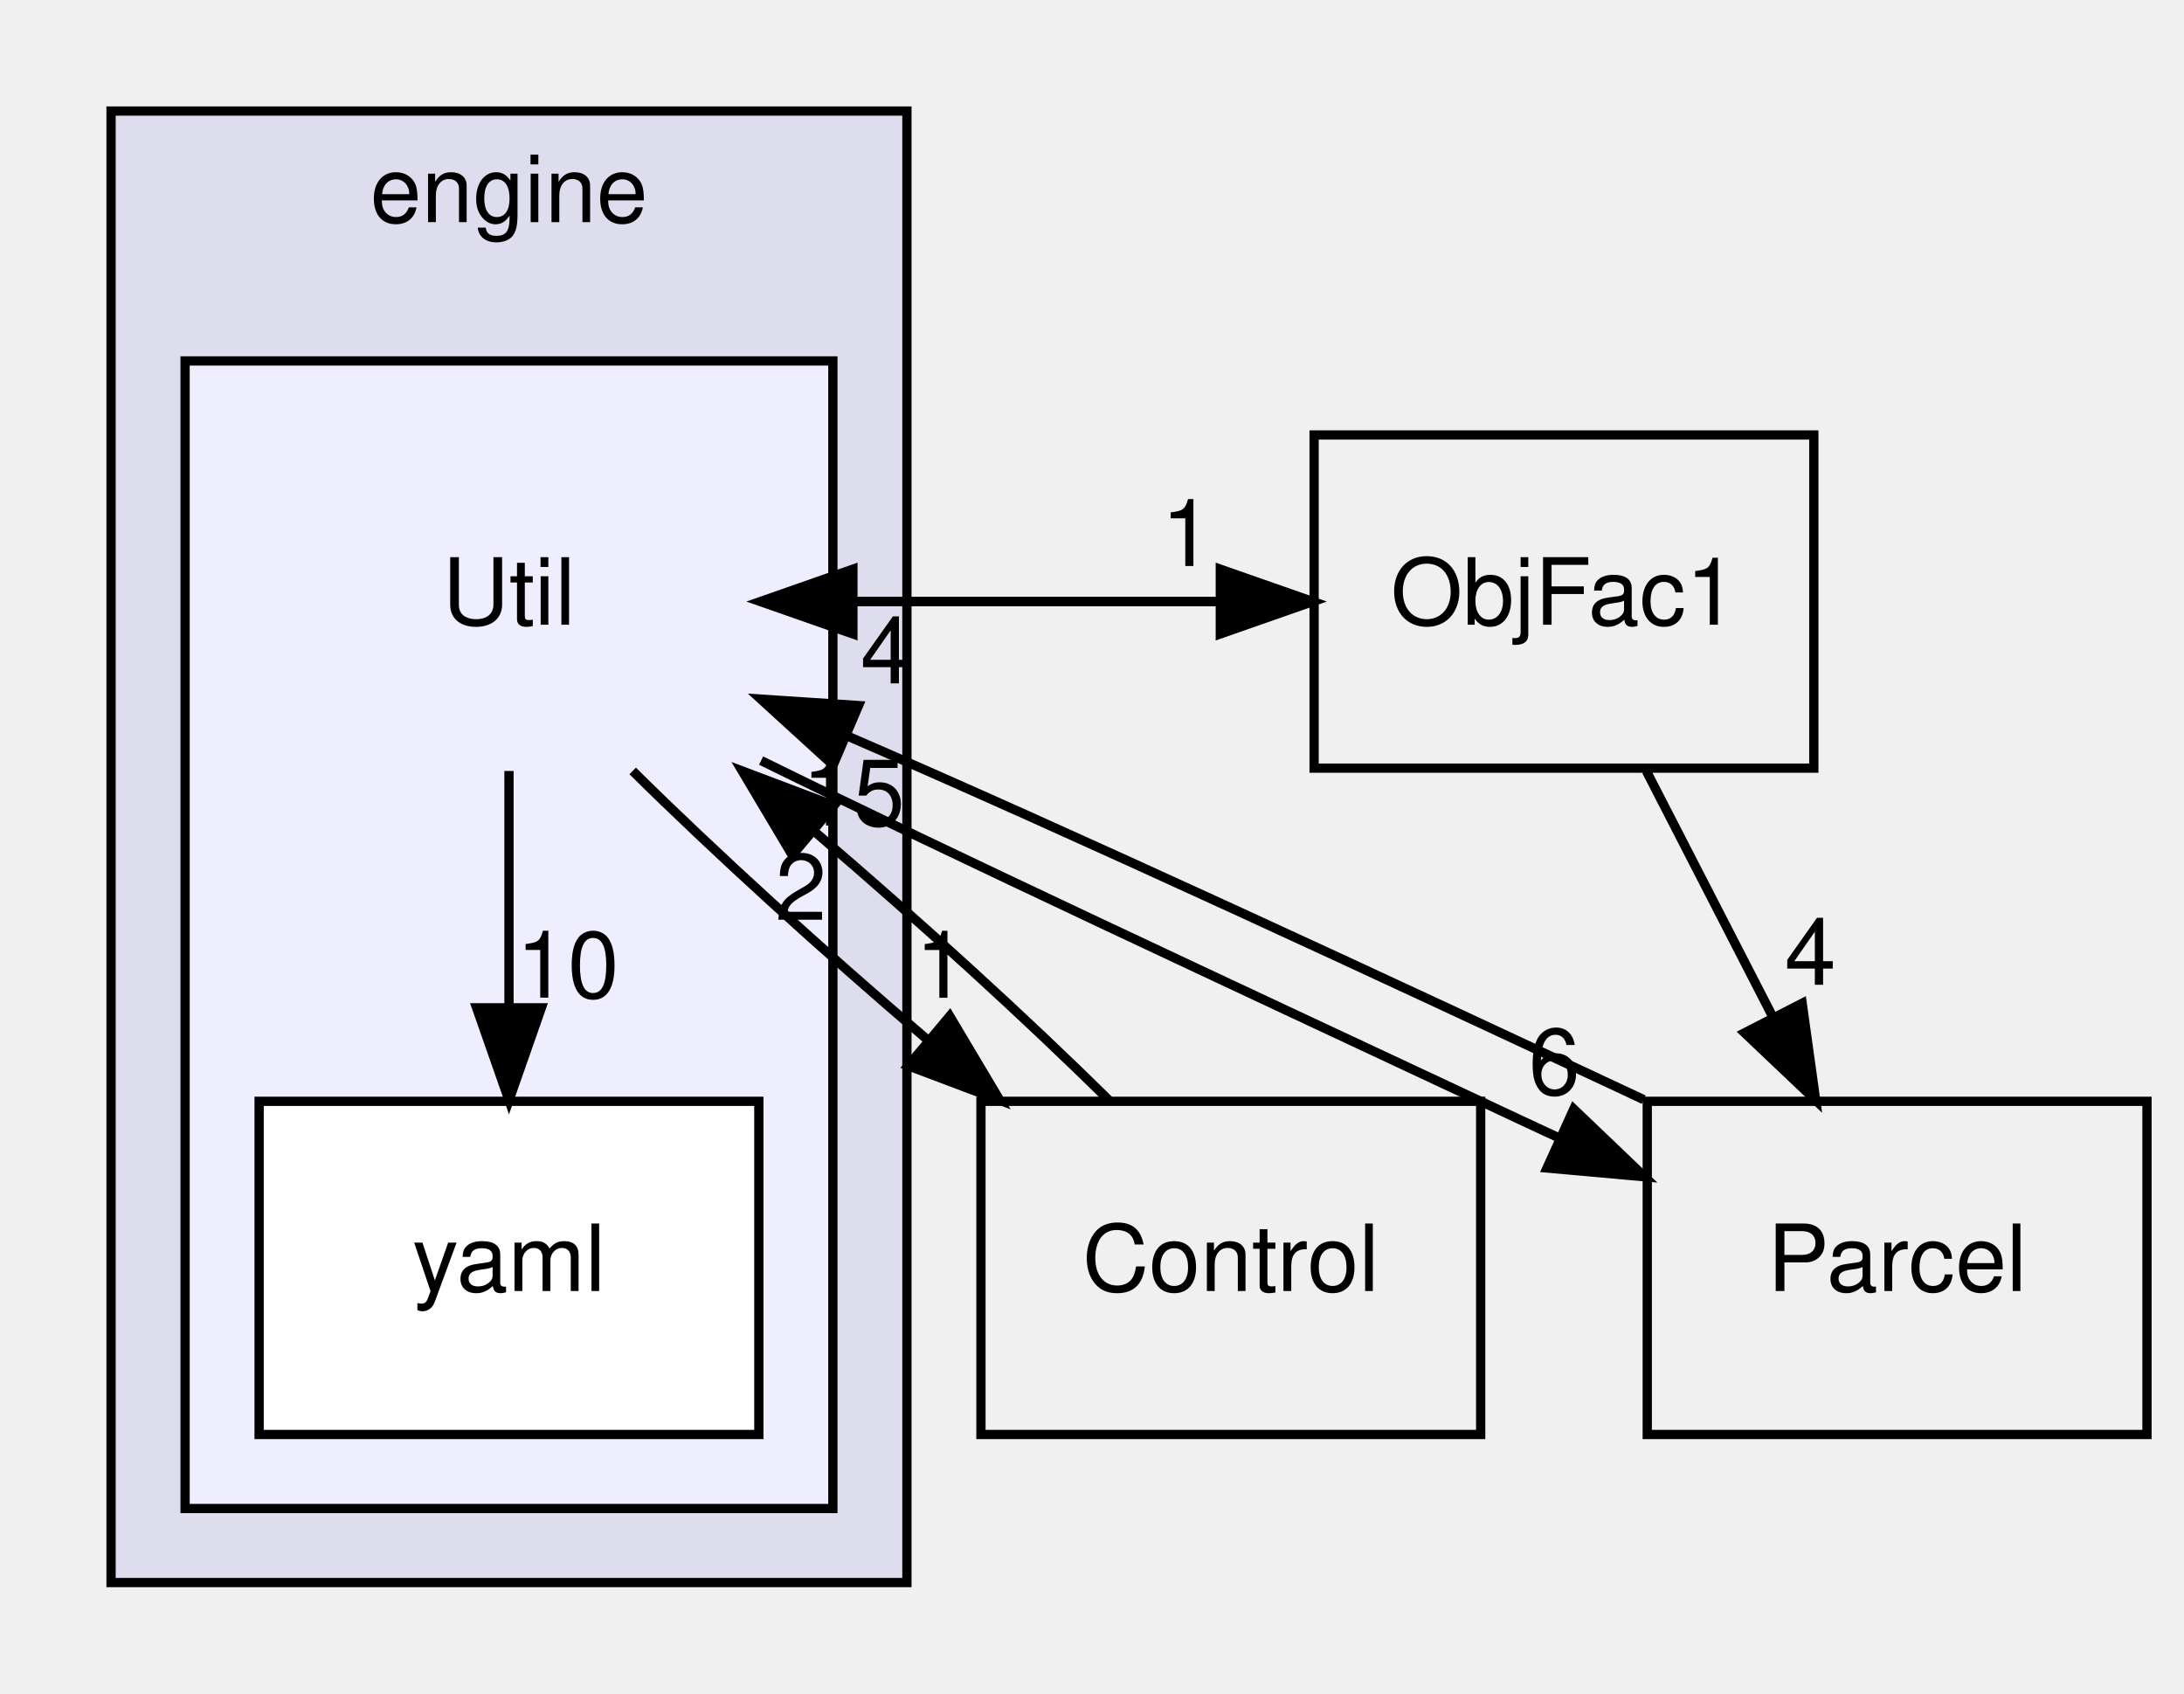
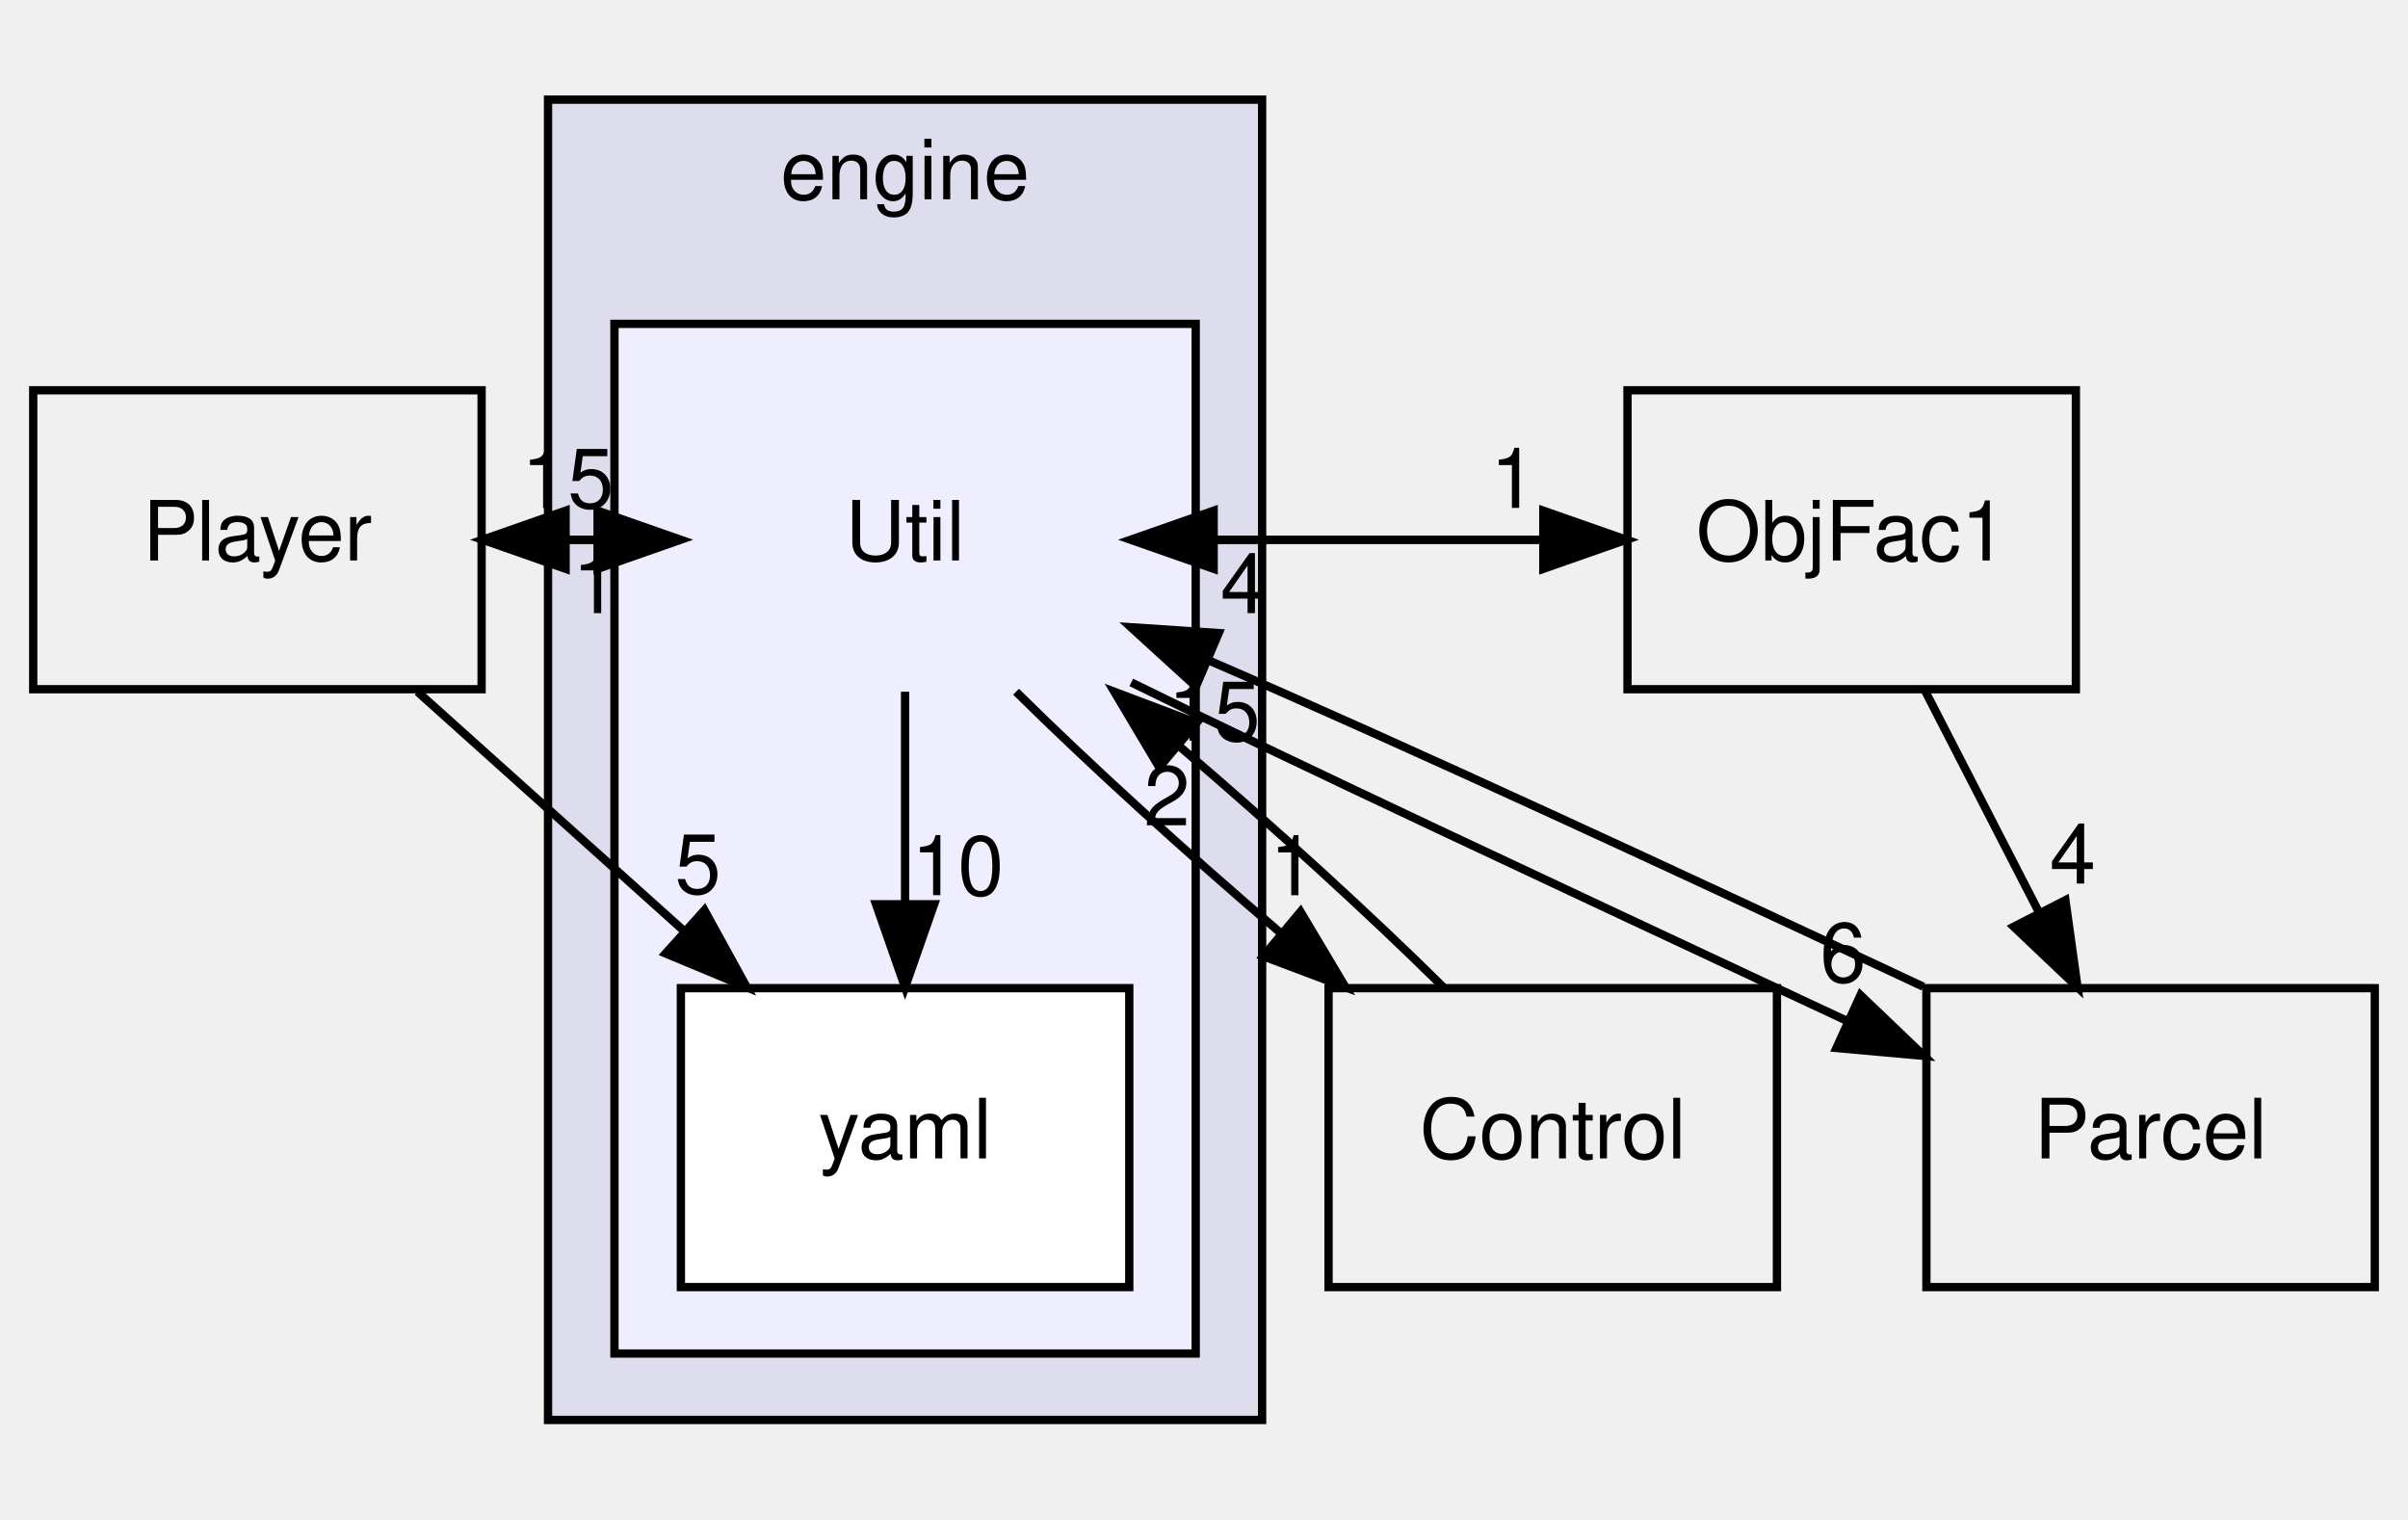
- <svg xmlns="http://www.w3.org/2000/svg" xmlns:xlink="http://www.w3.org/1999/xlink" width="236pt" height="183pt" viewBox="0.00 0.00 236.00 183.00">
+ <svg xmlns="http://www.w3.org/2000/svg" xmlns:xlink="http://www.w3.org/1999/xlink" width="290pt" height="183pt" viewBox="0.00 0.00 290.00 183.00">
  <g id="graph0" class="graph" transform="scale(1 1) rotate(0) translate(4 179)">
    <g id="clust1" class="cluster">
      <g id="a_clust1">
        <a xlink:href="dir_996f45160da62e1a3d7f6046fad68f51.html" target="_top" xlink:title="engine">
-           <polygon fill="#ddddee" stroke="black" points="8,-8 8,-167 94,-167 94,-8 8,-8" />
-           <text text-anchor="middle" x="51" y="-155" font-family="Helvetica,sans-Serif" font-size="10.00">engine</text>
+           <polygon fill="#ddddee" stroke="black" points="62,-8 62,-167 148,-167 148,-8 62,-8" />
+           <text text-anchor="middle" x="105" y="-155" font-family="Helvetica,sans-Serif" font-size="10.00">engine</text>
        </a>
      </g>
    </g>
    <g id="clust2" class="cluster">
      <g id="a_clust2">
        <a xlink:href="dir_0934fd95ceeb46aa22ccb2d1831dae0f.html" target="_top">
-           <polygon fill="#eeeeff" stroke="black" points="16,-16 16,-140 86,-140 86,-16 16,-16" />
+           <polygon fill="#eeeeff" stroke="black" points="70,-16 70,-140 140,-140 140,-16 70,-16" />
        </a>
      </g>
    </g>
    <g id="node1" class="node">
-       <text text-anchor="middle" x="51" y="-111.5" font-family="Helvetica,sans-Serif" font-size="10.00">Util</text>
+       <text text-anchor="middle" x="105" y="-111.5" font-family="Helvetica,sans-Serif" font-size="10.00">Util</text>
    </g>
    <g id="node2" class="node">
      <g id="a_node2">
        <a xlink:href="dir_d93aa6c7d9da508549ae5bf7d2f6ecdb.html" target="_top" xlink:title="yaml">
-           <polygon fill="white" stroke="black" points="78,-60 24,-60 24,-24 78,-24 78,-60" />
-           <text text-anchor="middle" x="51" y="-39.5" font-family="Helvetica,sans-Serif" font-size="10.00">yaml</text>
+           <polygon fill="white" stroke="black" points="132,-60 78,-60 78,-24 132,-24 132,-60" />
+           <text text-anchor="middle" x="105" y="-39.5" font-family="Helvetica,sans-Serif" font-size="10.00">yaml</text>
        </a>
      </g>
    </g>
-     <g id="edge3" class="edge">
-       <path fill="none" stroke="black" d="M51,-95.697C51,-87.983 51,-78.713 51,-70.112" />
-       <polygon fill="black" stroke="black" points="54.5,-70.104 51,-60.104 47.5,-70.104 54.5,-70.104" />
-       <g id="a_edge3-headlabel">
-         <a xlink:href="dir_000008_000015.html" target="_top" xlink:title="10">
-           <text text-anchor="middle" x="57.339" y="-71.199" font-family="Helvetica,sans-Serif" font-size="10.00">10</text>
+     <g id="edge6" class="edge">
+       <path fill="none" stroke="black" d="M105,-95.697C105,-87.983 105,-78.713 105,-70.112" />
+       <polygon fill="black" stroke="black" points="108.5,-70.104 105,-60.104 101.5,-70.104 108.5,-70.104" />
+       <g id="a_edge6-headlabel">
+         <a xlink:href="dir_000010_000017.html" target="_top" xlink:title="10">
+           <text text-anchor="middle" x="111.339" y="-71.199" font-family="Helvetica,sans-Serif" font-size="10.00">10</text>
        </a>
      </g>
    </g>
    <g id="node3" class="node">
      <g id="a_node3">
-         <a xlink:href="dir_26ccc65b240ef770bfb5832383ef26b1.html" target="_top" xlink:title="Control">
-           <polygon fill="none" stroke="black" points="156,-60 102,-60 102,-24 156,-24 156,-60" />
-           <text text-anchor="middle" x="129" y="-39.5" font-family="Helvetica,sans-Serif" font-size="10.00">Control</text>
+         <a xlink:href="dir_5e67467c31c591692652f7944cf72ea7.html" target="_top" xlink:title="Player">
+           <polygon fill="none" stroke="black" points="54,-132 0,-132 0,-96 54,-96 54,-132" />
+           <text text-anchor="middle" x="27" y="-111.5" font-family="Helvetica,sans-Serif" font-size="10.00">Player</text>
        </a>
      </g>
    </g>
-     <g id="edge1" class="edge">
-       <path fill="none" stroke="black" d="M64.365,-95.697C73.194,-86.966 84.973,-76.24 96.105,-66.75" />
-       <polygon fill="black" stroke="black" points="98.624,-69.207 104.046,-60.104 94.131,-63.839 98.624,-69.207" />
-       <g id="a_edge1-headlabel">
-         <a xlink:href="dir_000008_000003.html" target="_top" xlink:title="1">
-           <text text-anchor="middle" x="97.69" y="-71.191" font-family="Helvetica,sans-Serif" font-size="10.00">1</text>
+     <g id="edge3" class="edge">
+       <path fill="none" stroke="black" d="M77.969,-114C73.372,-114 68.776,-114 64.18,-114" />
+       <polygon fill="black" stroke="black" points="64.117,-110.5 54.117,-114 64.117,-117.5 64.117,-110.5" />
+       <g id="a_edge3-headlabel">
+         <a xlink:href="dir_000010_000006.html" target="_top" xlink:title="1">
+           <text text-anchor="middle" x="67.712" y="-105.161" font-family="Helvetica,sans-Serif" font-size="10.00">1</text>
        </a>
      </g>
    </g>
    <g id="node4" class="node">
      <g id="a_node4">
-         <a xlink:href="dir_54f9da0a70d763287d8f71c22d40778c.html" target="_top" xlink:title="Parcel">
-           <polygon fill="none" stroke="black" points="228,-60 174,-60 174,-24 228,-24 228,-60" />
-           <text text-anchor="middle" x="201" y="-39.5" font-family="Helvetica,sans-Serif" font-size="10.00">Parcel</text>
+         <a xlink:href="dir_26ccc65b240ef770bfb5832383ef26b1.html" target="_top" xlink:title="Control">
+           <polygon fill="none" stroke="black" points="210,-60 156,-60 156,-24 210,-24 210,-60" />
+           <text text-anchor="middle" x="183" y="-39.5" font-family="Helvetica,sans-Serif" font-size="10.00">Control</text>
        </a>
      </g>
    </g>
-     <g id="edge2" class="edge">
-       <path fill="none" stroke="black" d="M78.242,-96.817C99.523,-86.349 129.516,-72.409 156,-60 158.728,-58.722 161.572,-57.386 164.456,-56.049" />
-       <polygon fill="black" stroke="black" points="166.058,-59.165 173.716,-51.845 163.164,-52.791 166.058,-59.165" />
-       <g id="a_edge2-headlabel">
-         <a xlink:href="dir_000008_000009.html" target="_top" xlink:title="6">
-           <text text-anchor="middle" x="163.958" y="-60.736" font-family="Helvetica,sans-Serif" font-size="10.00">6</text>
+     <g id="edge4" class="edge">
+       <path fill="none" stroke="black" d="M118.365,-95.697C127.194,-86.966 138.973,-76.24 150.105,-66.75" />
+       <polygon fill="black" stroke="black" points="152.624,-69.207 158.046,-60.104 148.131,-63.839 152.624,-69.207" />
+       <g id="a_edge4-headlabel">
+         <a xlink:href="dir_000010_000003.html" target="_top" xlink:title="1">
+           <text text-anchor="middle" x="151.69" y="-71.191" font-family="Helvetica,sans-Serif" font-size="10.00">1</text>
        </a>
      </g>
    </g>
    <g id="node5" class="node">
      <g id="a_node5">
-         <a xlink:href="dir_11ef1ec48ce85ffc975edfd5f1c95b97.html" target="_top" xlink:title="ObjFac1">
-           <polygon fill="none" stroke="black" points="192,-132 138,-132 138,-96 192,-96 192,-132" />
-           <text text-anchor="middle" x="165" y="-111.5" font-family="Helvetica,sans-Serif" font-size="10.00">ObjFac1</text>
-         </a>
-       </g>
-     </g>
-     <g id="edge4" class="edge">
-       <path fill="none" stroke="black" d="M78.164,-114C94.644,-114 111.123,-114 127.603,-114" />
-       <polygon fill="black" stroke="black" points="127.864,-117.5 137.864,-114 127.864,-110.5 127.864,-117.5" />
-       <g id="a_edge4-headlabel">
-         <a xlink:href="dir_000008_000005.html" target="_top" xlink:title="1">
-           <text text-anchor="middle" x="124.269" y="-117.839" font-family="Helvetica,sans-Serif" font-size="10.00">1</text>
+         <a xlink:href="dir_54f9da0a70d763287d8f71c22d40778c.html" target="_top" xlink:title="Parcel">
+           <polygon fill="none" stroke="black" points="282,-60 228,-60 228,-24 282,-24 282,-60" />
+           <text text-anchor="middle" x="255" y="-39.5" font-family="Helvetica,sans-Serif" font-size="10.00">Parcel</text>
        </a>
      </g>
    </g>
    <g id="edge5" class="edge">
-       <path fill="none" stroke="black" d="M115.836,-60.104C107.053,-68.805 95.291,-79.524 84.149,-89.033" />
-       <polygon fill="black" stroke="black" points="81.613,-86.591 76.197,-95.697 86.109,-91.956 81.613,-86.591" />
+       <path fill="none" stroke="black" d="M132.242,-96.817C153.523,-86.349 183.516,-72.409 210,-60 212.728,-58.722 215.572,-57.386 218.456,-56.049" />
+       <polygon fill="black" stroke="black" points="220.058,-59.165 227.716,-51.845 217.164,-52.791 220.058,-59.165" />
      <g id="a_edge5-headlabel">
-         <a xlink:href="dir_000003_000008.html" target="_top" xlink:title="2">
-           <text text-anchor="middle" x="82.545" y="-79.606" font-family="Helvetica,sans-Serif" font-size="10.00">2</text>
+         <a xlink:href="dir_000010_000011.html" target="_top" xlink:title="6">
+           <text text-anchor="middle" x="217.958" y="-60.736" font-family="Helvetica,sans-Serif" font-size="10.00">6</text>
        </a>
      </g>
    </g>
-     <g id="edge6" class="edge">
-       <path fill="none" stroke="black" d="M173.618,-60.179C144.905,-73.632 112.132,-88.85 87.536,-99.485" />
-       <polygon fill="black" stroke="black" points="86.029,-96.322 78.202,-103.462 88.774,-102.762 86.029,-96.322" />
-       <g id="a_edge6-headlabel">
-         <a xlink:href="dir_000009_000008.html" target="_top" xlink:title="15">
-           <text text-anchor="middle" x="88.223" y="-89.801" font-family="Helvetica,sans-Serif" font-size="10.00">15</text>
+     <g id="node6" class="node">
+       <g id="a_node6">
+         <a xlink:href="dir_11ef1ec48ce85ffc975edfd5f1c95b97.html" target="_top" xlink:title="ObjFac1">
+           <polygon fill="none" stroke="black" points="246,-132 192,-132 192,-96 246,-96 246,-132" />
+           <text text-anchor="middle" x="219" y="-111.5" font-family="Helvetica,sans-Serif" font-size="10.00">ObjFac1</text>
        </a>
      </g>
    </g>
    <g id="edge7" class="edge">
-       <path fill="none" stroke="black" d="M137.864,-114C121.384,-114 104.905,-114 88.425,-114" />
-       <polygon fill="black" stroke="black" points="88.164,-110.5 78.164,-114 88.164,-117.5 88.164,-110.5" />
+       <path fill="none" stroke="black" d="M132.164,-114C148.644,-114 165.123,-114 181.603,-114" />
+       <polygon fill="black" stroke="black" points="181.864,-117.5 191.864,-114 181.864,-110.5 181.864,-117.5" />
      <g id="a_edge7-headlabel">
-         <a xlink:href="dir_000005_000008.html" target="_top" xlink:title="4">
-           <text text-anchor="middle" x="91.759" y="-105.161" font-family="Helvetica,sans-Serif" font-size="10.00">4</text>
+         <a xlink:href="dir_000010_000007.html" target="_top" xlink:title="1">
+           <text text-anchor="middle" x="178.269" y="-117.839" font-family="Helvetica,sans-Serif" font-size="10.00">1</text>
+         </a>
+       </g>
+     </g>
+     <g id="edge1" class="edge">
+       <path fill="none" stroke="black" d="M54.117,-114C58.714,-114 63.31,-114 67.906,-114" />
+       <polygon fill="black" stroke="black" points="67.969,-117.5 77.969,-114 67.969,-110.5 67.969,-117.5" />
+       <g id="a_edge1-headlabel">
+         <a xlink:href="dir_000006_000010.html" target="_top" xlink:title="15">
+           <text text-anchor="middle" x="64.374" y="-117.839" font-family="Helvetica,sans-Serif" font-size="10.00">15</text>
+         </a>
+       </g>
+     </g>
+     <g id="edge2" class="edge">
+       <path fill="none" stroke="black" d="M46.281,-95.697C55.915,-87.05 67.729,-76.449 78.227,-67.027" />
+       <polygon fill="black" stroke="black" points="80.836,-69.388 85.941,-60.104 76.161,-64.179 80.836,-69.388" />
+       <g id="a_edge2-headlabel">
+         <a xlink:href="dir_000006_000017.html" target="_top" xlink:title="5">
+           <text text-anchor="middle" x="80.057" y="-71.402" font-family="Helvetica,sans-Serif" font-size="10.00">5</text>
        </a>
      </g>
    </g>
    <g id="edge8" class="edge">
-       <path fill="none" stroke="black" d="M173.899,-95.697C177.997,-87.728 182.949,-78.1 187.493,-69.264" />
-       <polygon fill="black" stroke="black" points="190.742,-70.598 192.203,-60.104 184.517,-67.397 190.742,-70.598" />
+       <path fill="none" stroke="black" d="M169.836,-60.104C161.053,-68.805 149.291,-79.524 138.149,-89.033" />
+       <polygon fill="black" stroke="black" points="135.613,-86.591 130.197,-95.697 140.109,-91.956 135.613,-86.591" />
      <g id="a_edge8-headlabel">
-         <a xlink:href="dir_000005_000009.html" target="_top" xlink:title="4">
-           <text text-anchor="middle" x="191.623" y="-72.593" font-family="Helvetica,sans-Serif" font-size="10.00">4</text>
+         <a xlink:href="dir_000003_000010.html" target="_top" xlink:title="2">
+           <text text-anchor="middle" x="136.545" y="-79.606" font-family="Helvetica,sans-Serif" font-size="10.00">2</text>
+         </a>
+       </g>
+     </g>
+     <g id="edge9" class="edge">
+       <path fill="none" stroke="black" d="M227.618,-60.179C198.905,-73.632 166.132,-88.85 141.536,-99.485" />
+       <polygon fill="black" stroke="black" points="140.029,-96.322 132.202,-103.462 142.774,-102.762 140.029,-96.322" />
+       <g id="a_edge9-headlabel">
+         <a xlink:href="dir_000011_000010.html" target="_top" xlink:title="15">
+           <text text-anchor="middle" x="142.223" y="-89.801" font-family="Helvetica,sans-Serif" font-size="10.00">15</text>
+         </a>
+       </g>
+     </g>
+     <g id="edge10" class="edge">
+       <path fill="none" stroke="black" d="M191.864,-114C175.384,-114 158.905,-114 142.425,-114" />
+       <polygon fill="black" stroke="black" points="142.164,-110.5 132.164,-114 142.164,-117.5 142.164,-110.5" />
+       <g id="a_edge10-headlabel">
+         <a xlink:href="dir_000007_000010.html" target="_top" xlink:title="4">
+           <text text-anchor="middle" x="145.759" y="-105.161" font-family="Helvetica,sans-Serif" font-size="10.00">4</text>
+         </a>
+       </g>
+     </g>
+     <g id="edge11" class="edge">
+       <path fill="none" stroke="black" d="M227.899,-95.697C231.997,-87.728 236.949,-78.1 241.493,-69.264" />
+       <polygon fill="black" stroke="black" points="244.742,-70.598 246.203,-60.104 238.517,-67.397 244.742,-70.598" />
+       <g id="a_edge11-headlabel">
+         <a xlink:href="dir_000007_000011.html" target="_top" xlink:title="4">
+           <text text-anchor="middle" x="245.623" y="-72.593" font-family="Helvetica,sans-Serif" font-size="10.00">4</text>
        </a>
      </g>
    </g>
  </g>
</svg>
